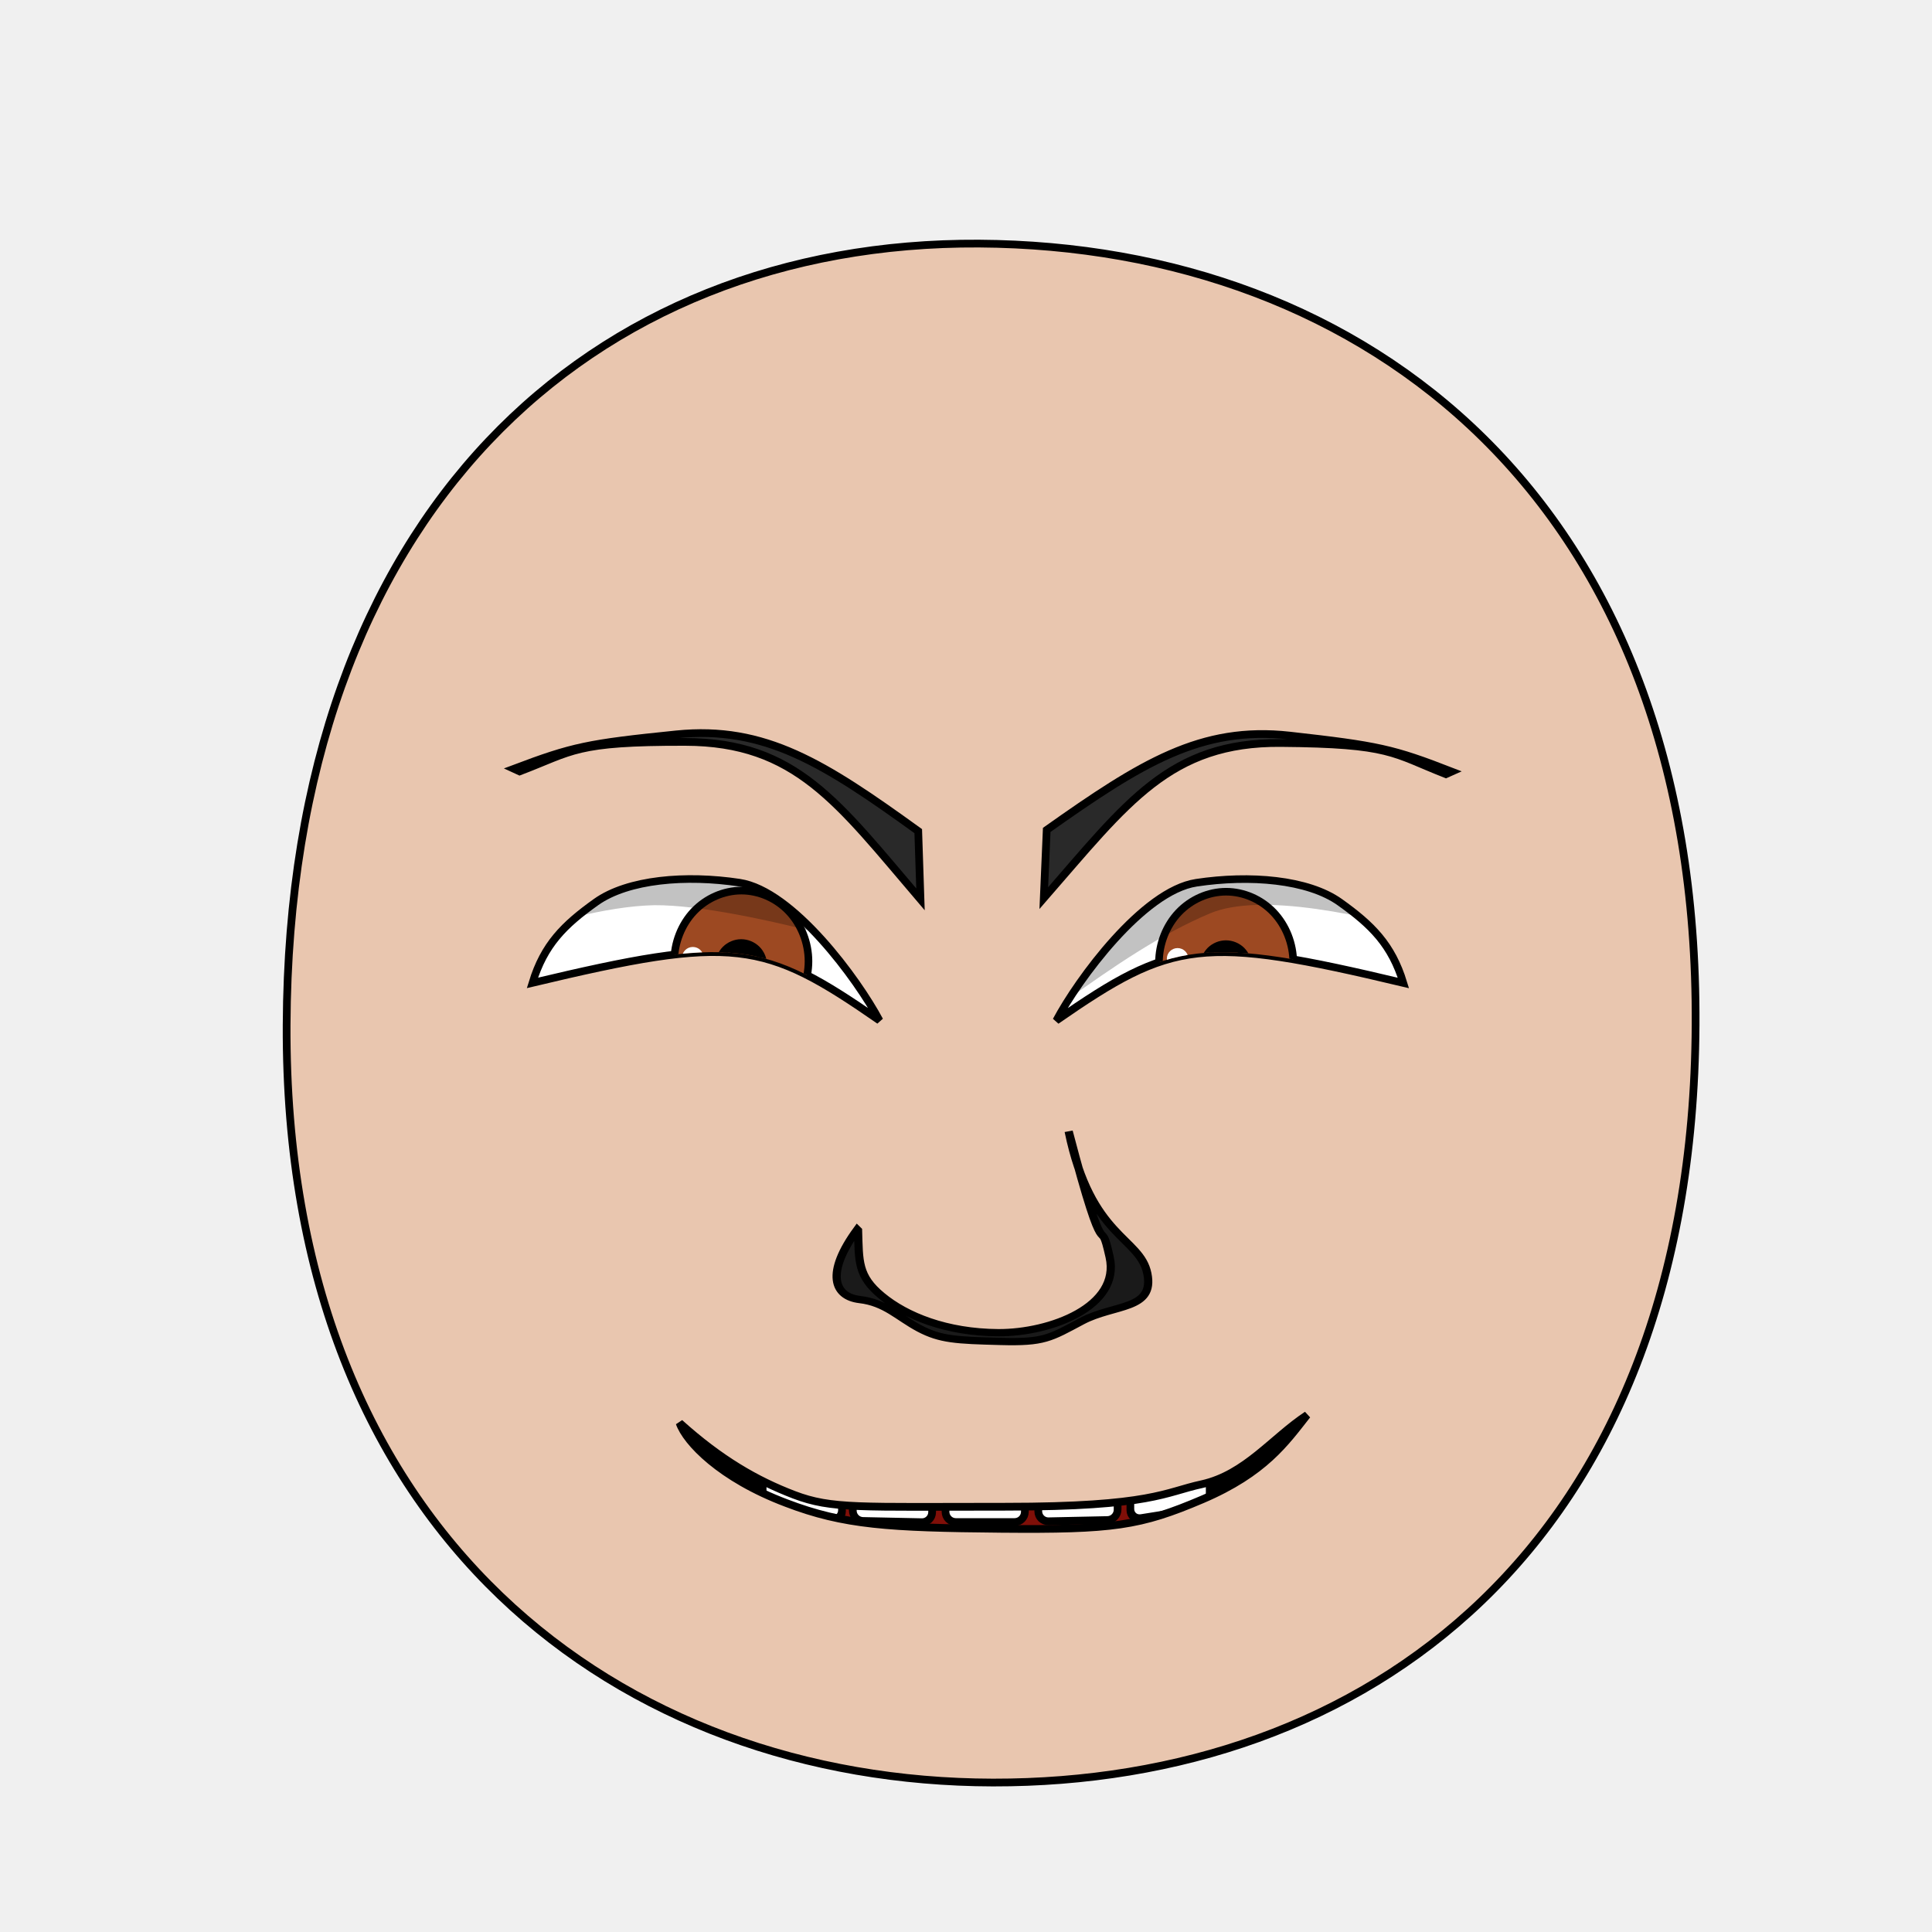
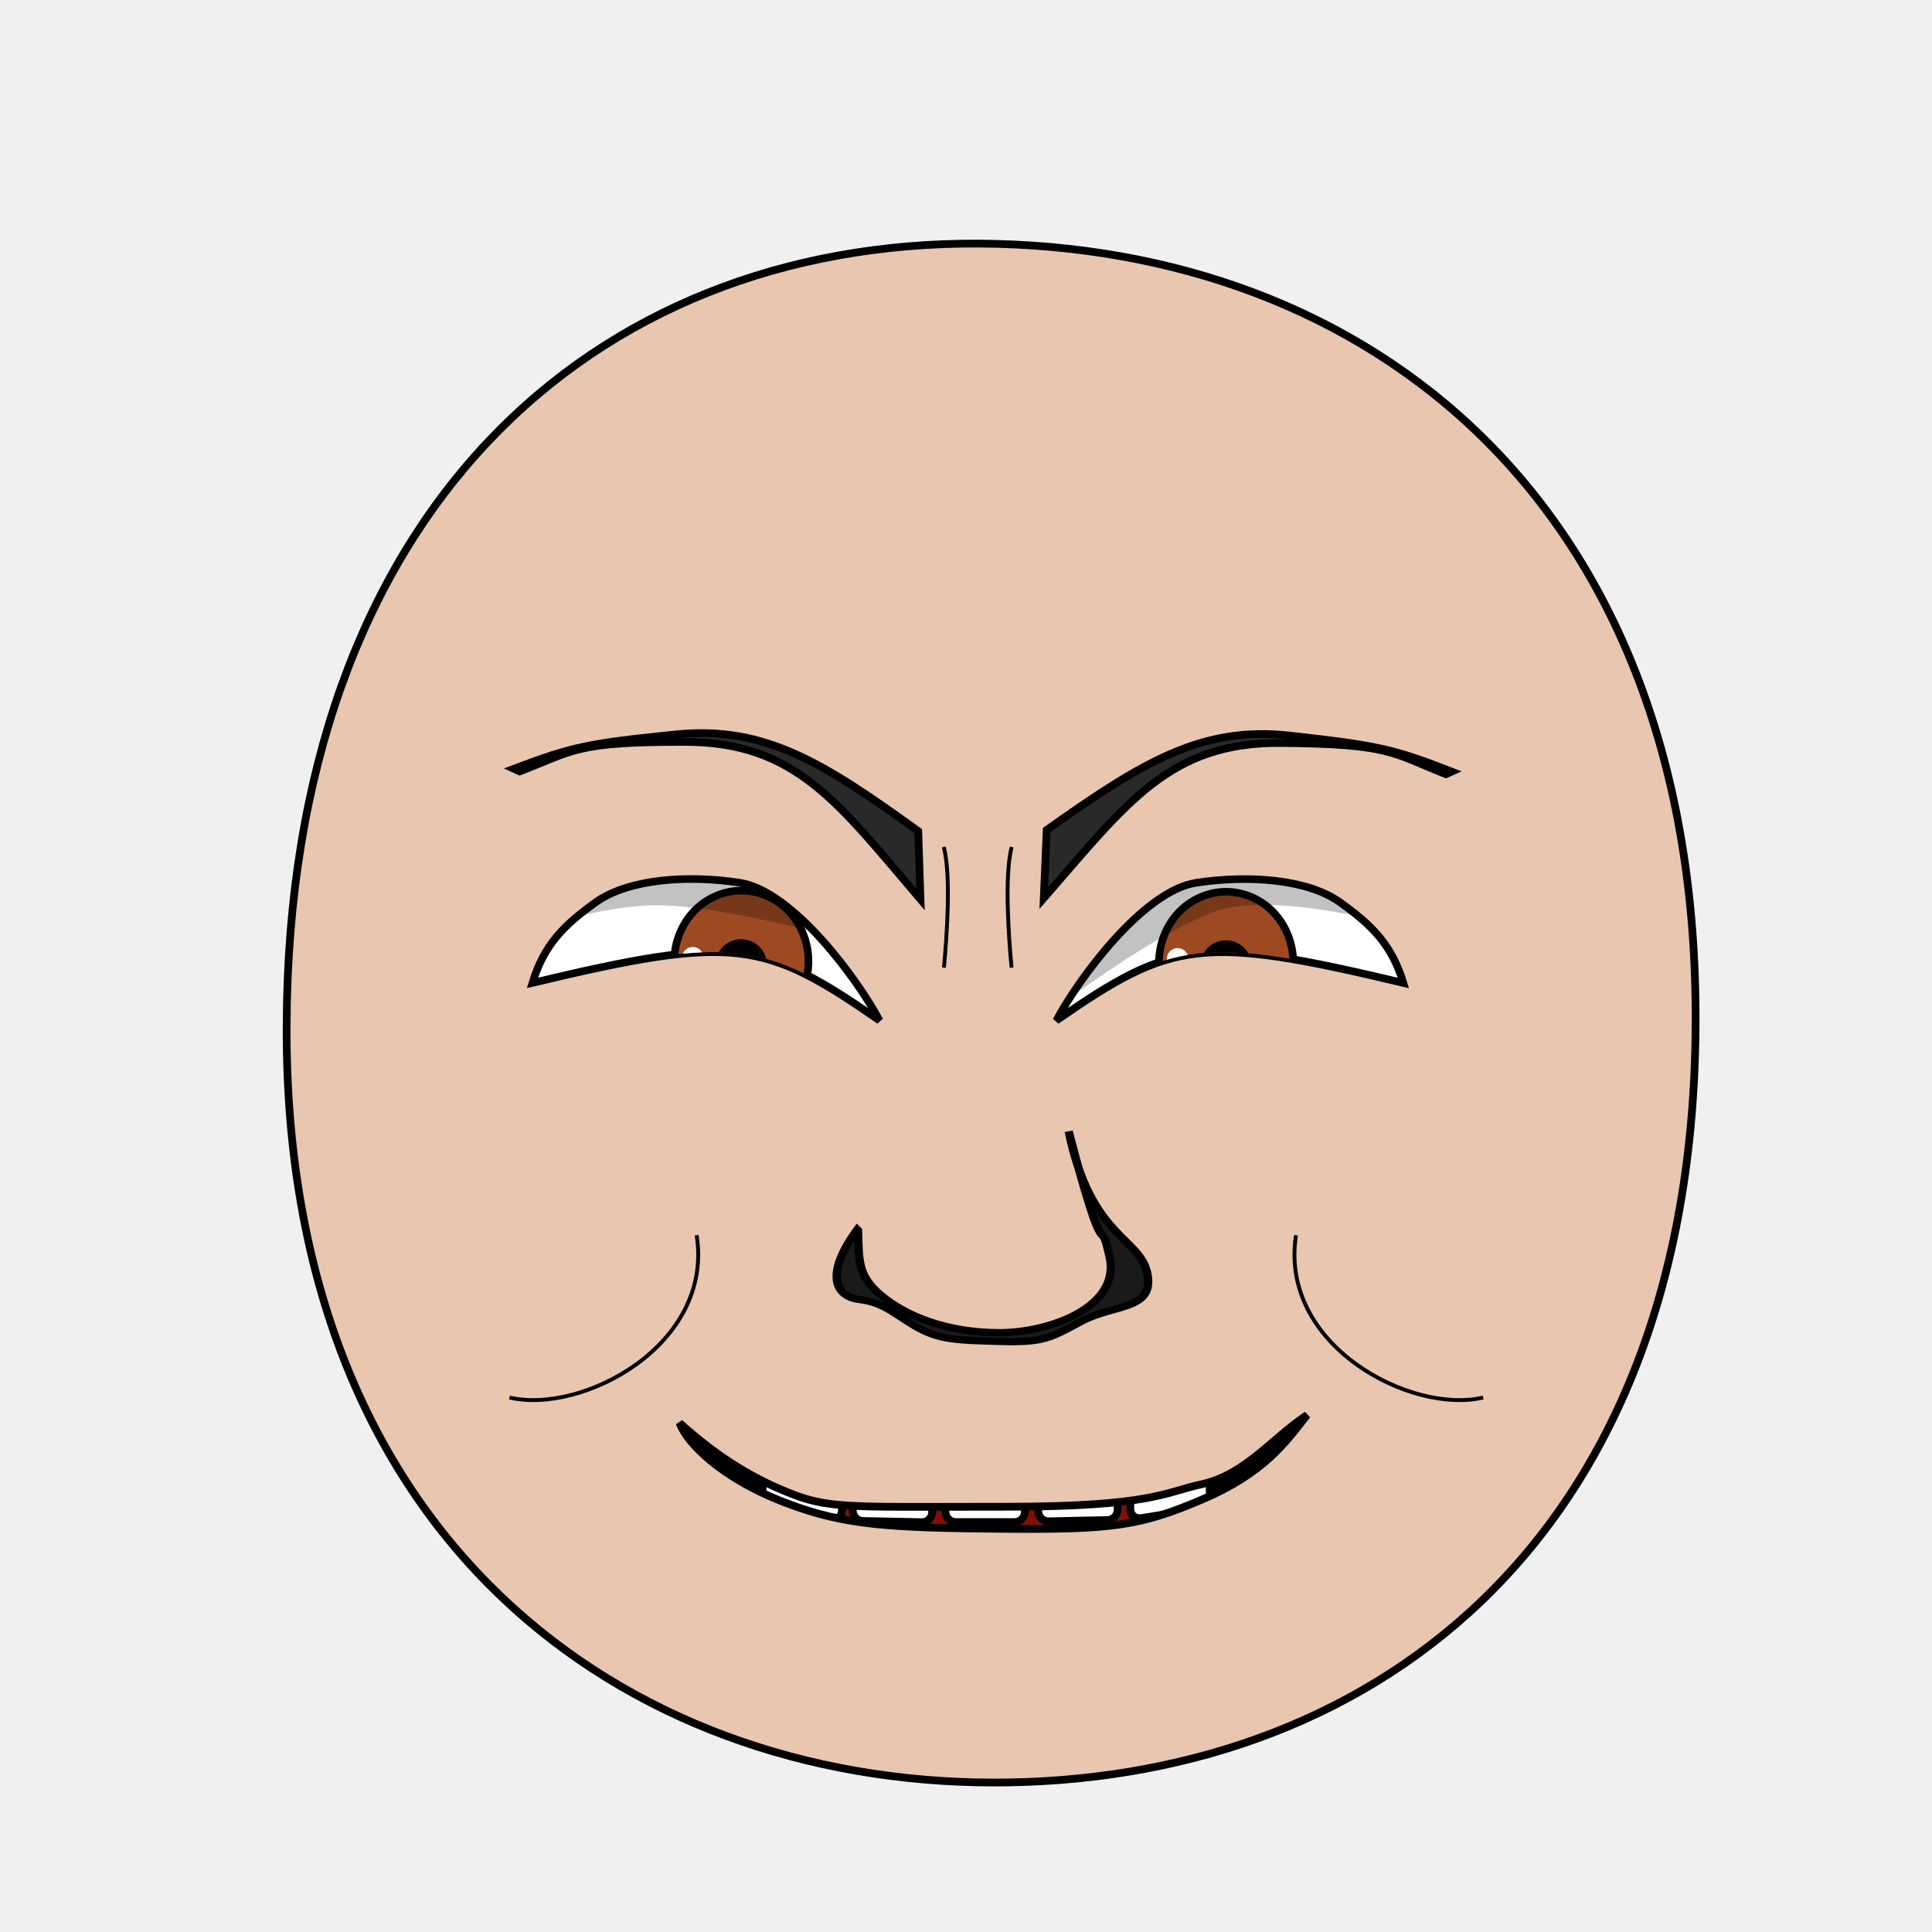
<svg xmlns="http://www.w3.org/2000/svg" xmlns:xlink="http://www.w3.org/1999/xlink" height="100%" width="100%" id="emoticon-front-view" viewBox="0 0 250 250" version="1.1">
  <defs id="defs4">
    <linearGradient id="linearGradient5745">
      <stop style="stop-color:#f4f015;stop-opacity:1" offset="0" id="stop5747" />
      <stop style="stop-color:#f68614;stop-opacity:1" offset="1" id="stop5749" />
    </linearGradient>
    <linearGradient id="linearGradient2823">
      <stop style="stop-color:#000000;stop-opacity:1" offset="0" id="stop2825" />
      <stop style="stop-color:#780023;stop-opacity:1" offset="1" id="stop2827" />
    </linearGradient>
    <clipPath id="clipPath2967">
-       <use transform="translate(-48.86,-147.03)" xlink:href="#path3622" height="1" width="1" y="0" x="0" id="use2969">
- </use>
+       <use transform="translate(-48.86,-147.03)" xlink:href="#path3622" height="1" width="1" y="0" x="0" id="use2969" />
    </clipPath>
    <clipPath id="clipPath4022">
-       <use transform="matrix(-1,0,0,1,907.59,-127.94)" xlink:href="#path3622" height="250" width="250" y="0" x="0" id="use5959">
- </use>
+       <use transform="matrix(-1,0,0,1,907.59,-127.94)" xlink:href="#path3622" height="250" width="250" y="0" x="0" id="use5959" />
    </clipPath>
-     <radialGradient spreadMethod="pad" gradientTransform="matrix(98.09029,121.5278,-104.4591,83.94095,1881.611,1722.677)" gradientUnits="userSpaceOnUse" xlink:href="#linearGradient5745" id="radialGradient5694" fy="2.705" fx="-15.372" r="1" cy="2.705" cx="-15.372">
- </radialGradient>
-     <linearGradient gradientTransform="translate(37.46307,-25.35117)" gradientUnits="userSpaceOnUse" xlink:href="#linearGradient2823" id="irisGradient" y2="606.466" x2="138.571" y1="488.076" x1="107.143">
- </linearGradient>
+     <radialGradient spreadMethod="pad" gradientTransform="matrix(98.09029,121.5278,-104.4591,83.94095,1881.611,1722.677)" gradientUnits="userSpaceOnUse" xlink:href="#linearGradient5745" id="radialGradient5694" fy="2.705" fx="-15.372" r="1" cy="2.705" cx="-15.372" />
+     <linearGradient gradientTransform="translate(37.46307,-25.35117)" gradientUnits="userSpaceOnUse" xlink:href="#linearGradient2823" id="irisGradient" y2="606.466" x2="138.571" y1="488.076" x1="107.143" />
    <clipPath clipPathUnits="userSpaceOnUse" id="clipPath-mouth">
      <use x="0" y="0" xlink:href="#mouth-outline" id="use-mouth-outline" width="250" height="250" />
    </clipPath>
  </defs>
  <g id="head">
-     <path style="fill:#e9c6af;stroke:#000000;stroke-width:1;stroke-opacity:1" d="M 128.48,230.66 C 176.27,230.75 219.01,200.57 219.41,132.64 219.79,64.72 176.76,31.81 126.68,31.52 76.60,31.24 37.38,66.28 37.09,132.65 36.80,199.01 80.69,230.57 128.48,230.66 Z" id="path164">
- </path>
+     <path style="fill:#e9c6af;stroke:#000000;stroke-width:1;stroke-opacity:1" d="M 128.48,230.66 C 176.27,230.75 219.01,200.57 219.41,132.64 219.79,64.72 176.76,31.81 126.68,31.52 76.60,31.24 37.38,66.28 37.09,132.65 36.80,199.01 80.69,230.57 128.48,230.66 Z" id="path164" />
  </g>
  <g transform="matrix(0.16,0,0,0.16,63.94,17.76)" style="stroke-width:4.36;stroke-miterlimit:4;stroke-dasharray:none" id="left-eye">
-     <path d="M 198.45,602.87 C 241.64,609.42 294.11,681.21 311.69,714.33 217.84,649.23 194.13,645.03 30.98,683.91 40.45,652.95 56.44,637.09 82.31,618.62 108.18,600.15 155.25,596.32 198.45,602.87 Z" style="fill:#ffffff;stroke:#000000;stroke-width:6.14;stroke-miterlimit:4;stroke-opacity:1;stroke-dasharray:none" id="path3622">
- </path>
+     <path d="M 198.45,602.87 C 241.64,609.42 294.11,681.21 311.69,714.33 217.84,649.23 194.13,645.03 30.98,683.91 40.45,652.95 56.44,637.09 82.31,618.62 108.18,600.15 155.25,596.32 198.45,602.87 Z" style="fill:#ffffff;stroke:#000000;stroke-width:6.14;stroke-miterlimit:4;stroke-opacity:1;stroke-dasharray:none" id="path3622" />
    <g transform="translate(48.86,147.03)" style="stroke-width:4.36;stroke-miterlimit:4;stroke-dasharray:none" id="lens" clip-path="url(#clipPath2967)">
      <g id="g4403">
-         <path style="fill:#9d4922;fill-opacity:1;stroke:#000000;stroke-width:6.14;stroke-miterlimit:4;stroke-opacity:1;stroke-dasharray:none" d="M 205.38,519.39 C 205.38,534.35 199.53,549.21 189.48,559.79 179.43,570.37 165.31,576.53 151.09,576.53 136.88,576.53 122.76,570.37 112.71,559.79 102.66,549.21 96.80,534.35 96.80,519.39 96.80,504.43 102.66,489.56 112.71,478.98 122.76,468.40 136.88,462.24 151.09,462.24 165.31,462.24 179.43,468.40 189.48,478.98 199.53,489.56 205.38,504.43 205.38,519.39 Z" id="iris">
- </path>
-         <path d="M 168.81,522.49 C 168.81,527.16 166.89,531.81 163.58,535.12 160.27,538.43 155.63,540.35 150.95,540.35 146.27,540.35 141.63,538.43 138.32,535.12 135.02,531.81 133.09,527.16 133.09,522.49 133.09,517.81 135.02,513.16 138.32,509.85 141.63,506.55 146.27,504.62 150.95,504.62 155.63,504.62 160.27,506.55 163.58,509.85 166.89,513.16 168.81,517.81 168.81,522.49 Z" style="fill:#000000;fill-opacity:1;stroke:#000000;stroke-width:6.14;stroke-miterlimit:4;stroke-opacity:1;stroke-dasharray:none" id="pupil">
- </path>
-         <path d="M 120.54,516.41 C 120.54,521.15 116.63,524.99 111.84,524.99 107.05,524.99 103.16,521.15 103.16,516.41 103.16,511.67 107.05,507.82 111.84,507.82 116.63,507.82 120.54,511.67 120.54,516.41 Z" style="fill:#ffffff;fill-opacity:1;stroke:none" id="glare">
- </path>
+         <path style="fill:#9d4922;fill-opacity:1;stroke:#000000;stroke-width:6.14;stroke-miterlimit:4;stroke-opacity:1;stroke-dasharray:none" d="M 205.38,519.39 C 205.38,534.35 199.53,549.21 189.48,559.79 179.43,570.37 165.31,576.53 151.09,576.53 136.88,576.53 122.76,570.37 112.71,559.79 102.66,549.21 96.80,534.35 96.80,519.39 96.80,504.43 102.66,489.56 112.71,478.98 122.76,468.40 136.88,462.24 151.09,462.24 165.31,462.24 179.43,468.40 189.48,478.98 199.53,489.56 205.38,504.43 205.38,519.39 Z" id="iris" />
+         <path d="M 168.81,522.49 C 168.81,527.16 166.89,531.81 163.58,535.12 160.27,538.43 155.63,540.35 150.95,540.35 146.27,540.35 141.63,538.43 138.32,535.12 135.02,531.81 133.09,527.16 133.09,522.49 133.09,517.81 135.02,513.16 138.32,509.85 141.63,506.55 146.27,504.62 150.95,504.62 155.63,504.62 160.27,506.55 163.58,509.85 166.89,513.16 168.81,517.81 168.81,522.49 Z" style="fill:#000000;fill-opacity:1;stroke:#000000;stroke-width:6.14;stroke-miterlimit:4;stroke-opacity:1;stroke-dasharray:none" id="pupil" />
+         <path d="M 120.54,516.41 C 120.54,521.15 116.63,524.99 111.84,524.99 107.05,524.99 103.16,521.15 103.16,516.41 103.16,511.67 107.05,507.82 111.84,507.82 116.63,507.82 120.54,511.67 120.54,516.41 Z" style="fill:#ffffff;fill-opacity:1;stroke:none" id="glare" />
      </g>
-       <path style="opacity:0.24;fill:#000000;stroke:#000000;stroke-width:1px;stroke-linecap:butt;stroke-linejoin:miter;stroke-opacity:1" d="M -119.84,530.47 -75.34,422.06 305.31,412.27 312.28,524.06 C 312.28,524.06 154.73,473.06 80.78,473.55 3.21,475.03 -119.84,530.47 -119.84,530.47 Z" id="left-lid-shadow">
- </path>
+       <path style="opacity:0.24;fill:#000000;stroke:#000000;stroke-width:1px;stroke-linecap:butt;stroke-linejoin:miter;stroke-opacity:1" d="M -119.84,530.47 -75.34,422.06 305.31,412.27 312.28,524.06 C 312.28,524.06 154.73,473.06 80.78,473.55 3.21,475.03 -119.84,530.47 -119.84,530.47 Z" id="left-lid-shadow" />
    </g>
  </g>
  <g transform="matrix(0.16,0,0,0.16,41.34,38.24)" style="stroke-width:4.36;stroke-miterlimit:4;stroke-dasharray:none" id="right-eye">
-     <use transform="matrix(-1,0,0,1,907.59,-127.94)" xlink:href="#path3622" height="250" width="250" y="0" x="0" id="use3959">
- </use>
+     <use transform="matrix(-1,0,0,1,907.59,-127.94)" xlink:href="#path3622" height="250" width="250" y="0" x="0" id="use3959" />
    <g id="g4015" clip-path="url(#clipPath4022)">
-       <use transform="translate(582.15,19.94)" style="stroke-width:4.36;stroke-miterlimit:4;stroke-dasharray:none" xlink:href="#g4403" height="1" width="1" y="0" x="0" id="right-lens">
- </use>
-       <path style="opacity:0.24;fill:#000000;stroke:#000000;stroke-width:1px;stroke-linecap:butt;stroke-linejoin:miter;stroke-miterlimit:4;stroke-opacity:1;stroke-dasharray:none" d="M 507.37,628.34 544.71,378.20 983.41,344.88 1053.96,568.52 C 1053.96,568.52 801.19,465.12 720.10,499.20 638.99,533.28 566.31,606.42 507.37,628.34 Z" id="right-lid-shadow">
- </path>
+       <use transform="translate(582.15,19.94)" style="stroke-width:4.36;stroke-miterlimit:4;stroke-dasharray:none" xlink:href="#g4403" height="1" width="1" y="0" x="0" id="right-lens" />
+       <path style="opacity:0.24;fill:#000000;stroke:#000000;stroke-width:1px;stroke-linecap:butt;stroke-linejoin:miter;stroke-miterlimit:4;stroke-opacity:1;stroke-dasharray:none" d="M 507.37,628.34 544.71,378.20 983.41,344.88 1053.96,568.52 C 1053.96,568.52 801.19,465.12 720.10,499.20 638.99,533.28 566.31,606.42 507.37,628.34 Z" id="right-lid-shadow" />
    </g>
  </g>
-   <path d="M 118.82,107.55 119.11,116.38 C 108.42,103.86 103.00,96.03 88.67,96 74.35,95.97 74.21,97.17 67.24,99.82 L 66.50,99.48 C 74.11,96.61 76.03,96.20 87.51,95.03 98.99,93.87 106.68,98.78 118.82,107.55 Z" style="fill:#292929;fill-opacity:1;fill-rule:nonzero;stroke:#000000;stroke-width:1;stroke-miterlimit:4;stroke-opacity:1;stroke-dasharray:none" id="left-eye-brow">
- </path>
+   <path d="M 118.82,107.55 119.11,116.38 C 108.42,103.86 103.00,96.03 88.67,96 74.35,95.97 74.21,97.17 67.24,99.82 L 66.50,99.48 C 74.11,96.61 76.03,96.20 87.51,95.03 98.99,93.87 106.68,98.78 118.82,107.55 Z" style="fill:#292929;fill-opacity:1;fill-rule:nonzero;stroke:#000000;stroke-width:1;stroke-miterlimit:4;stroke-opacity:1;stroke-dasharray:none" id="left-eye-brow" />
  <g style="stroke-width:1" transform="matrix(1.13,0,0,1,-17.27,2.11)" id="nose">
-     <path style="fill:#1a1a1a;stroke:#000000;stroke-width:0.94;stroke-miterlimit:4;stroke-dasharray:none" d="M 113.54,157.09 C 113.65,161.11 113.49,163.01 116.26,165.58 119.03,168.17 123.63,170.30 129.61,170.34 135.59,170.37 143.62,166.93 142.35,160.55 141.09,154.14 142.20,163.82 137.66,144.29 140.17,158.09 145.83,157.95 146.67,162.69 147.51,167.44 142.88,166.62 139.19,168.83 135.52,171.04 134.84,171.63 129.83,171.47 124.81,171.32 122.99,171.24 120.55,169.78 118.11,168.31 116.68,166.44 113.73,166.05 110.77,165.66 109.80,162.62 113.45,156.99 Z" id="nose-outline">
- </path>
+     <path style="fill:#1a1a1a;stroke:#000000;stroke-width:0.94;stroke-miterlimit:4;stroke-dasharray:none" d="M 113.54,157.09 C 113.65,161.11 113.49,163.01 116.26,165.58 119.03,168.17 123.63,170.30 129.61,170.34 135.59,170.37 143.62,166.93 142.35,160.55 141.09,154.14 142.20,163.82 137.66,144.29 140.17,158.09 145.83,157.95 146.67,162.69 147.51,167.44 142.88,166.62 139.19,168.83 135.52,171.04 134.84,171.63 129.83,171.47 124.81,171.32 122.99,171.24 120.55,169.78 118.11,168.31 116.68,166.44 113.73,166.05 110.77,165.66 109.80,162.62 113.45,156.99 Z" id="nose-outline" />
  </g>
-   <use transform="matrix(-1,-0.01,-0.01,1,255.34,1.03)" xlink:href="#left-eye-brow" height="250" width="250" y="0" x="0" id="right-eye-brow">
- </use>
+   <use transform="matrix(-1,-0.01,-0.01,1,255.34,1.03)" xlink:href="#left-eye-brow" height="250" width="250" y="0" x="0" id="right-eye-brow" />
  <g id="mouth">
    <g clip-path="url(#clipPath-mouth)" id="mouth-interior">
-       <rect style="fill:#000000;fill-opacity:1;stroke:none" id="mouth-background" width="119.944" height="66.556" x="68.16" y="159.934">
- </rect>
-       <path d="M 98.34,211.42 C 98.01,191.12 114.23,189.74 130.46,189.07 148.01,188.36 161.92,193.11 161.92,211.42 140.73,211.42 119.54,211.42 98.34,211.42 Z" style="fill:#800f08;fill-opacity:1;stroke:none" id="tongue">
- </path>
+       <rect style="fill:#000000;fill-opacity:1;stroke:none" id="mouth-background" width="119.944" height="66.556" x="68.16" y="159.934" />
+       <path d="M 98.34,211.42 C 98.01,191.12 114.23,189.74 130.46,189.07 148.01,188.36 161.92,193.11 161.92,211.42 140.73,211.42 119.54,211.42 98.34,211.42 Z" style="fill:#800f08;fill-opacity:1;stroke:none" id="tongue" />
      <g style="stroke:#000000;stroke-opacity:1" transform="translate(4,9.50)" morph="fix-children" id="upper-teeth">
-         <rect transform="matrix(0.991225,0.1321854,0,1,0,0)" rx="1.336" ry="1.325" y="158.195" x="95.524" height="15.123" width="10.356" id="tooth-02" style="fill:#ffffff;fill-opacity:1;stroke:#000000;stroke-width:1.004;stroke-opacity:1">
- </rect>
-         <rect transform="matrix(0.999781,0.02092668,0,1,0,0)" id="tooth-03" width="10.267" height="15.123" x="106.375" y="169.934" ry="1.325" rx="1.325" style="fill:#ffffff;fill-opacity:1;stroke:#000000;stroke-width:1;stroke-opacity:1">
- </rect>
-         <rect rx="1.325" ry="1.325" y="172.327" x="118.352" height="15.123" width="10.265" id="tooth-04" style="fill:#ffffff;fill-opacity:1;stroke:#000000;stroke-opacity:1">
- </rect>
-         <rect transform="matrix(0.999781,-0.02092669,0,1,0,0)" id="tooth-05" width="10.267" height="15.123" x="130.381" y="174.986" ry="1.325" rx="1.325" style="fill:#ffffff;fill-opacity:1;stroke:#000000;stroke-width:1;stroke-opacity:1">
- </rect>
-         <rect transform="matrix(0.9876076,-0.1569434,0,1,0,0)" rx="1.341" ry="1.325" y="194.646" x="144.054" height="15.123" width="10.394" id="tooth-06" style="fill:#ffffff;fill-opacity:1;stroke:#000000;stroke-width:1.006;stroke-opacity:1">
- </rect>
+         <rect transform="matrix(0.991225,0.1321854,0,1,0,0)" rx="1.336" ry="1.325" y="158.195" x="95.524" height="15.123" width="10.356" id="tooth-02" style="fill:#ffffff;fill-opacity:1;stroke:#000000;stroke-width:1.004;stroke-opacity:1" />
+         <rect transform="matrix(0.999781,0.02092668,0,1,0,0)" id="tooth-03" width="10.267" height="15.123" x="106.375" y="169.934" ry="1.325" rx="1.325" style="fill:#ffffff;fill-opacity:1;stroke:#000000;stroke-width:1;stroke-opacity:1" />
+         <rect rx="1.325" ry="1.325" y="172.327" x="118.352" height="15.123" width="10.265" id="tooth-04" style="fill:#ffffff;fill-opacity:1;stroke:#000000;stroke-opacity:1" />
+         <rect transform="matrix(0.999781,-0.02092669,0,1,0,0)" id="tooth-05" width="10.267" height="15.123" x="130.381" y="174.986" ry="1.325" rx="1.325" style="fill:#ffffff;fill-opacity:1;stroke:#000000;stroke-width:1;stroke-opacity:1" />
+         <rect transform="matrix(0.9876076,-0.1569434,0,1,0,0)" rx="1.341" ry="1.325" y="194.646" x="144.054" height="15.123" width="10.394" id="tooth-06" style="fill:#ffffff;fill-opacity:1;stroke:#000000;stroke-width:1.006;stroke-opacity:1" />
      </g>
      <g style="stroke:#000000;stroke-opacity:1" transform="translate(4,26)" id="lower-teeth">
-         <rect style="fill:#ffffff;fill-opacity:1;stroke:#000000;stroke-opacity:1" id="tooth-09" width="10.265" height="15.123" x="94.352" y="172.091" ry="1.325" rx="1.325">
- </rect>
-         <rect style="fill:#ffffff;fill-opacity:1;stroke:#000000;stroke-opacity:1" rx="1.325" ry="1.325" y="172.091" x="106.352" height="15.123" width="10.265" id="tooth-10">
- </rect>
-         <rect style="fill:#ffffff;fill-opacity:1;stroke:#000000;stroke-opacity:1" id="tooth-11" width="10.265" height="15.123" x="118.352" y="172.091" ry="1.325" rx="1.325">
- </rect>
-         <rect style="fill:#ffffff;fill-opacity:1;stroke:#000000;stroke-opacity:1" rx="1.325" ry="1.325" y="172.091" x="130.352" height="15.123" width="10.265" id="tooth-12">
- </rect>
-         <rect style="fill:#ffffff;fill-opacity:1;stroke:#000000;stroke-opacity:1" id="tooth-13" width="10.265" height="15.123" x="142.352" y="172.091" ry="1.325" rx="1.325">
- </rect>
+         <rect style="fill:#ffffff;fill-opacity:1;stroke:#000000;stroke-opacity:1" id="tooth-09" width="10.265" height="15.123" x="94.352" y="172.091" ry="1.325" rx="1.325" />
+         <rect style="fill:#ffffff;fill-opacity:1;stroke:#000000;stroke-opacity:1" rx="1.325" ry="1.325" y="172.091" x="106.352" height="15.123" width="10.265" id="tooth-10" />
+         <rect style="fill:#ffffff;fill-opacity:1;stroke:#000000;stroke-opacity:1" id="tooth-11" width="10.265" height="15.123" x="118.352" y="172.091" ry="1.325" rx="1.325" />
+         <rect style="fill:#ffffff;fill-opacity:1;stroke:#000000;stroke-opacity:1" rx="1.325" ry="1.325" y="172.091" x="130.352" height="15.123" width="10.265" id="tooth-12" />
+         <rect style="fill:#ffffff;fill-opacity:1;stroke:#000000;stroke-opacity:1" id="tooth-13" width="10.265" height="15.123" x="142.352" y="172.091" ry="1.325" rx="1.325" />
      </g>
    </g>
-     <path d="M 169.14,183.10 C 166.34,186.65 163.65,190.57 155.59,194.02 147.52,197.46 144.03,197.96 129.52,197.83 115.01,197.70 109.21,197.35 101.74,194.49 93.22,191.28 88.79,186.59 87.94,184.13 93.24,188.90 97.89,191.57 102.76,193.43 107.63,195.28 111.17,194.97 130.11,194.97 149.05,194.97 150.77,193.07 155.54,192.05 161.17,190.79 164.64,186.07 169.14,183.10 Z" style="fill:none;stroke:#000000;stroke-width:1px;stroke-miterlimit:4;stroke-opacity:1" id="mouth-outline">
- </path>
+     <path d="M 169.14,183.10 C 166.34,186.65 163.65,190.57 155.59,194.02 147.52,197.46 144.03,197.96 129.52,197.83 115.01,197.70 109.21,197.35 101.74,194.49 93.22,191.28 88.79,186.59 87.94,184.13 93.24,188.90 97.89,191.57 102.76,193.43 107.63,195.28 111.17,194.97 130.11,194.97 149.05,194.97 150.77,193.07 155.54,192.05 161.17,190.79 164.64,186.07 169.14,183.10 Z" style="fill:none;stroke:#000000;stroke-width:1px;stroke-miterlimit:4;stroke-opacity:1" id="mouth-outline" />
  </g>
  <g style="stroke-width:6;stroke-miterlimit:48;stroke-dasharray:none" id="wrinkles">
-     <path d="M 1066.43,893.97 C 1080.18,922.67 1074.83,962.56 1069.13,975.48" style="fill:none;stroke:#000000;stroke-width:4.50;stroke-linecap:butt;stroke-linejoin:miter;stroke-miterlimit:36;stroke-opacity:9;stroke-dasharray:none" id="wrinkle-left-brow">
- </path>
-     <path d="M 721.46,1631.05 C 755.36,1610.74 786.53,1567.23 831.24,1536.84" style="fill:none;stroke:#000000;stroke-width:4.50;stroke-linecap:butt;stroke-linejoin:miter;stroke-opacity:9;stroke-miterlimit:36;stroke-dasharray:none" id="wrinkle-left-cheek">
- </path>
-     <use transform="matrix(-12,0,0,12,3089.33,0)" style="stroke-width:6;stroke-miterlimit:48;stroke-dasharray:none" x="0" y="0" xlink:href="#wrinkle-left-brow" id="wrinkle-right-brow" width="250" height="250">
- </use>
-     <use transform="matrix(-12,0,0,12,3094.14,0)" style="stroke-width:6;stroke-miterlimit:48;stroke-dasharray:none" x="0" y="0" xlink:href="#wrinkle-left-cheek" id="wrinkle-right-cheek" width="250" height="250">
- </use>
+     <path d="m 122.126,109.598 c 0.974,3.709 0.382,11.73 0.019,15.613" style="fill:none;stroke:#000000;stroke-width:0.5;stroke-linecap:butt;stroke-linejoin:miter;stroke-miterlimit:4;stroke-opacity:1;stroke-dasharray:none" id="wrinkle-left-brow" />
+     <path d="m 65.93,180.837 c 9.3,2.22 26.456,-6.72 24.219,-20.999" style="fill:none;stroke:#000000;stroke-width:0.5;stroke-linecap:butt;stroke-linejoin:miter;stroke-miterlimit:4;stroke-opacity:1;stroke-dasharray:none" id="wrinkle-left-cheek" />
+     <use transform="matrix(-1,0,0,1,253.04,0)" style="stroke-width:0.50;stroke-miterlimit:4;stroke-dasharray:none" x="0" y="0" xlink:href="#wrinkle-left-brow" id="wrinkle-right-brow" width="250" height="250" />
+     <use transform="matrix(-1,0,0,1,257.85,0)" style="stroke-width:0.50;stroke-miterlimit:4;stroke-dasharray:none" x="0" y="0" xlink:href="#wrinkle-left-cheek" id="wrinkle-right-cheek" width="250" height="250" />
  </g>
</svg>
